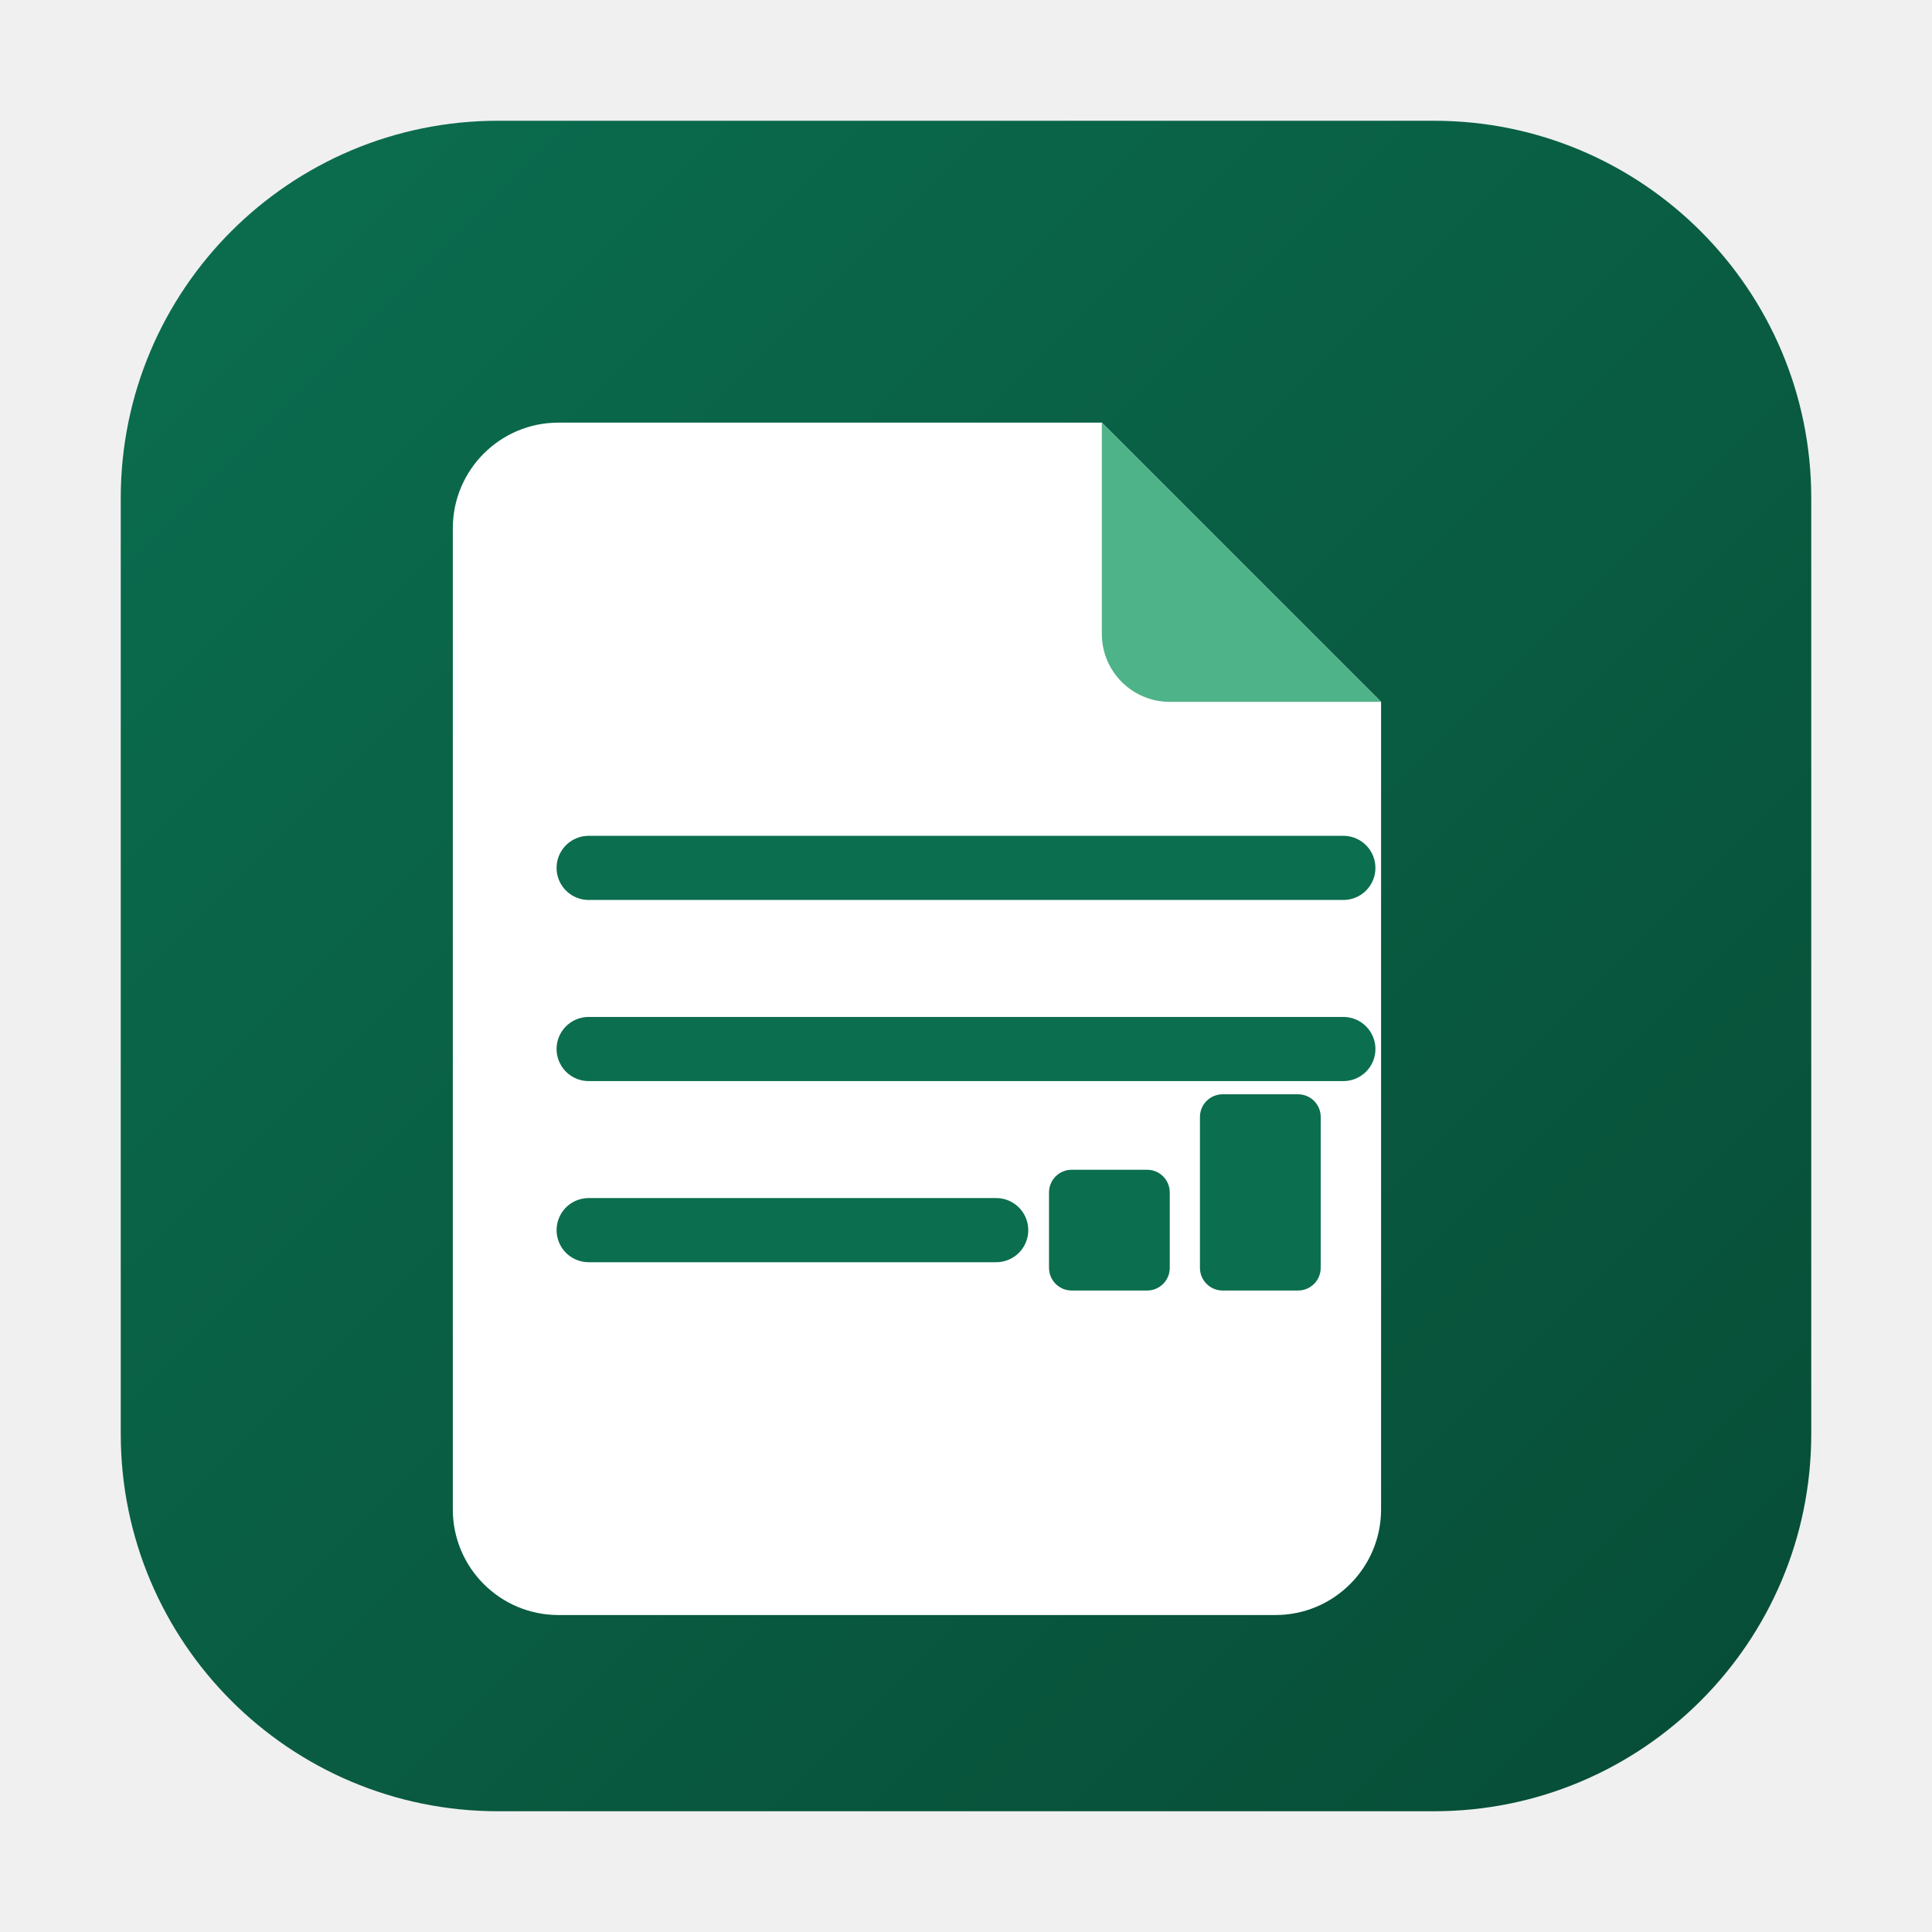
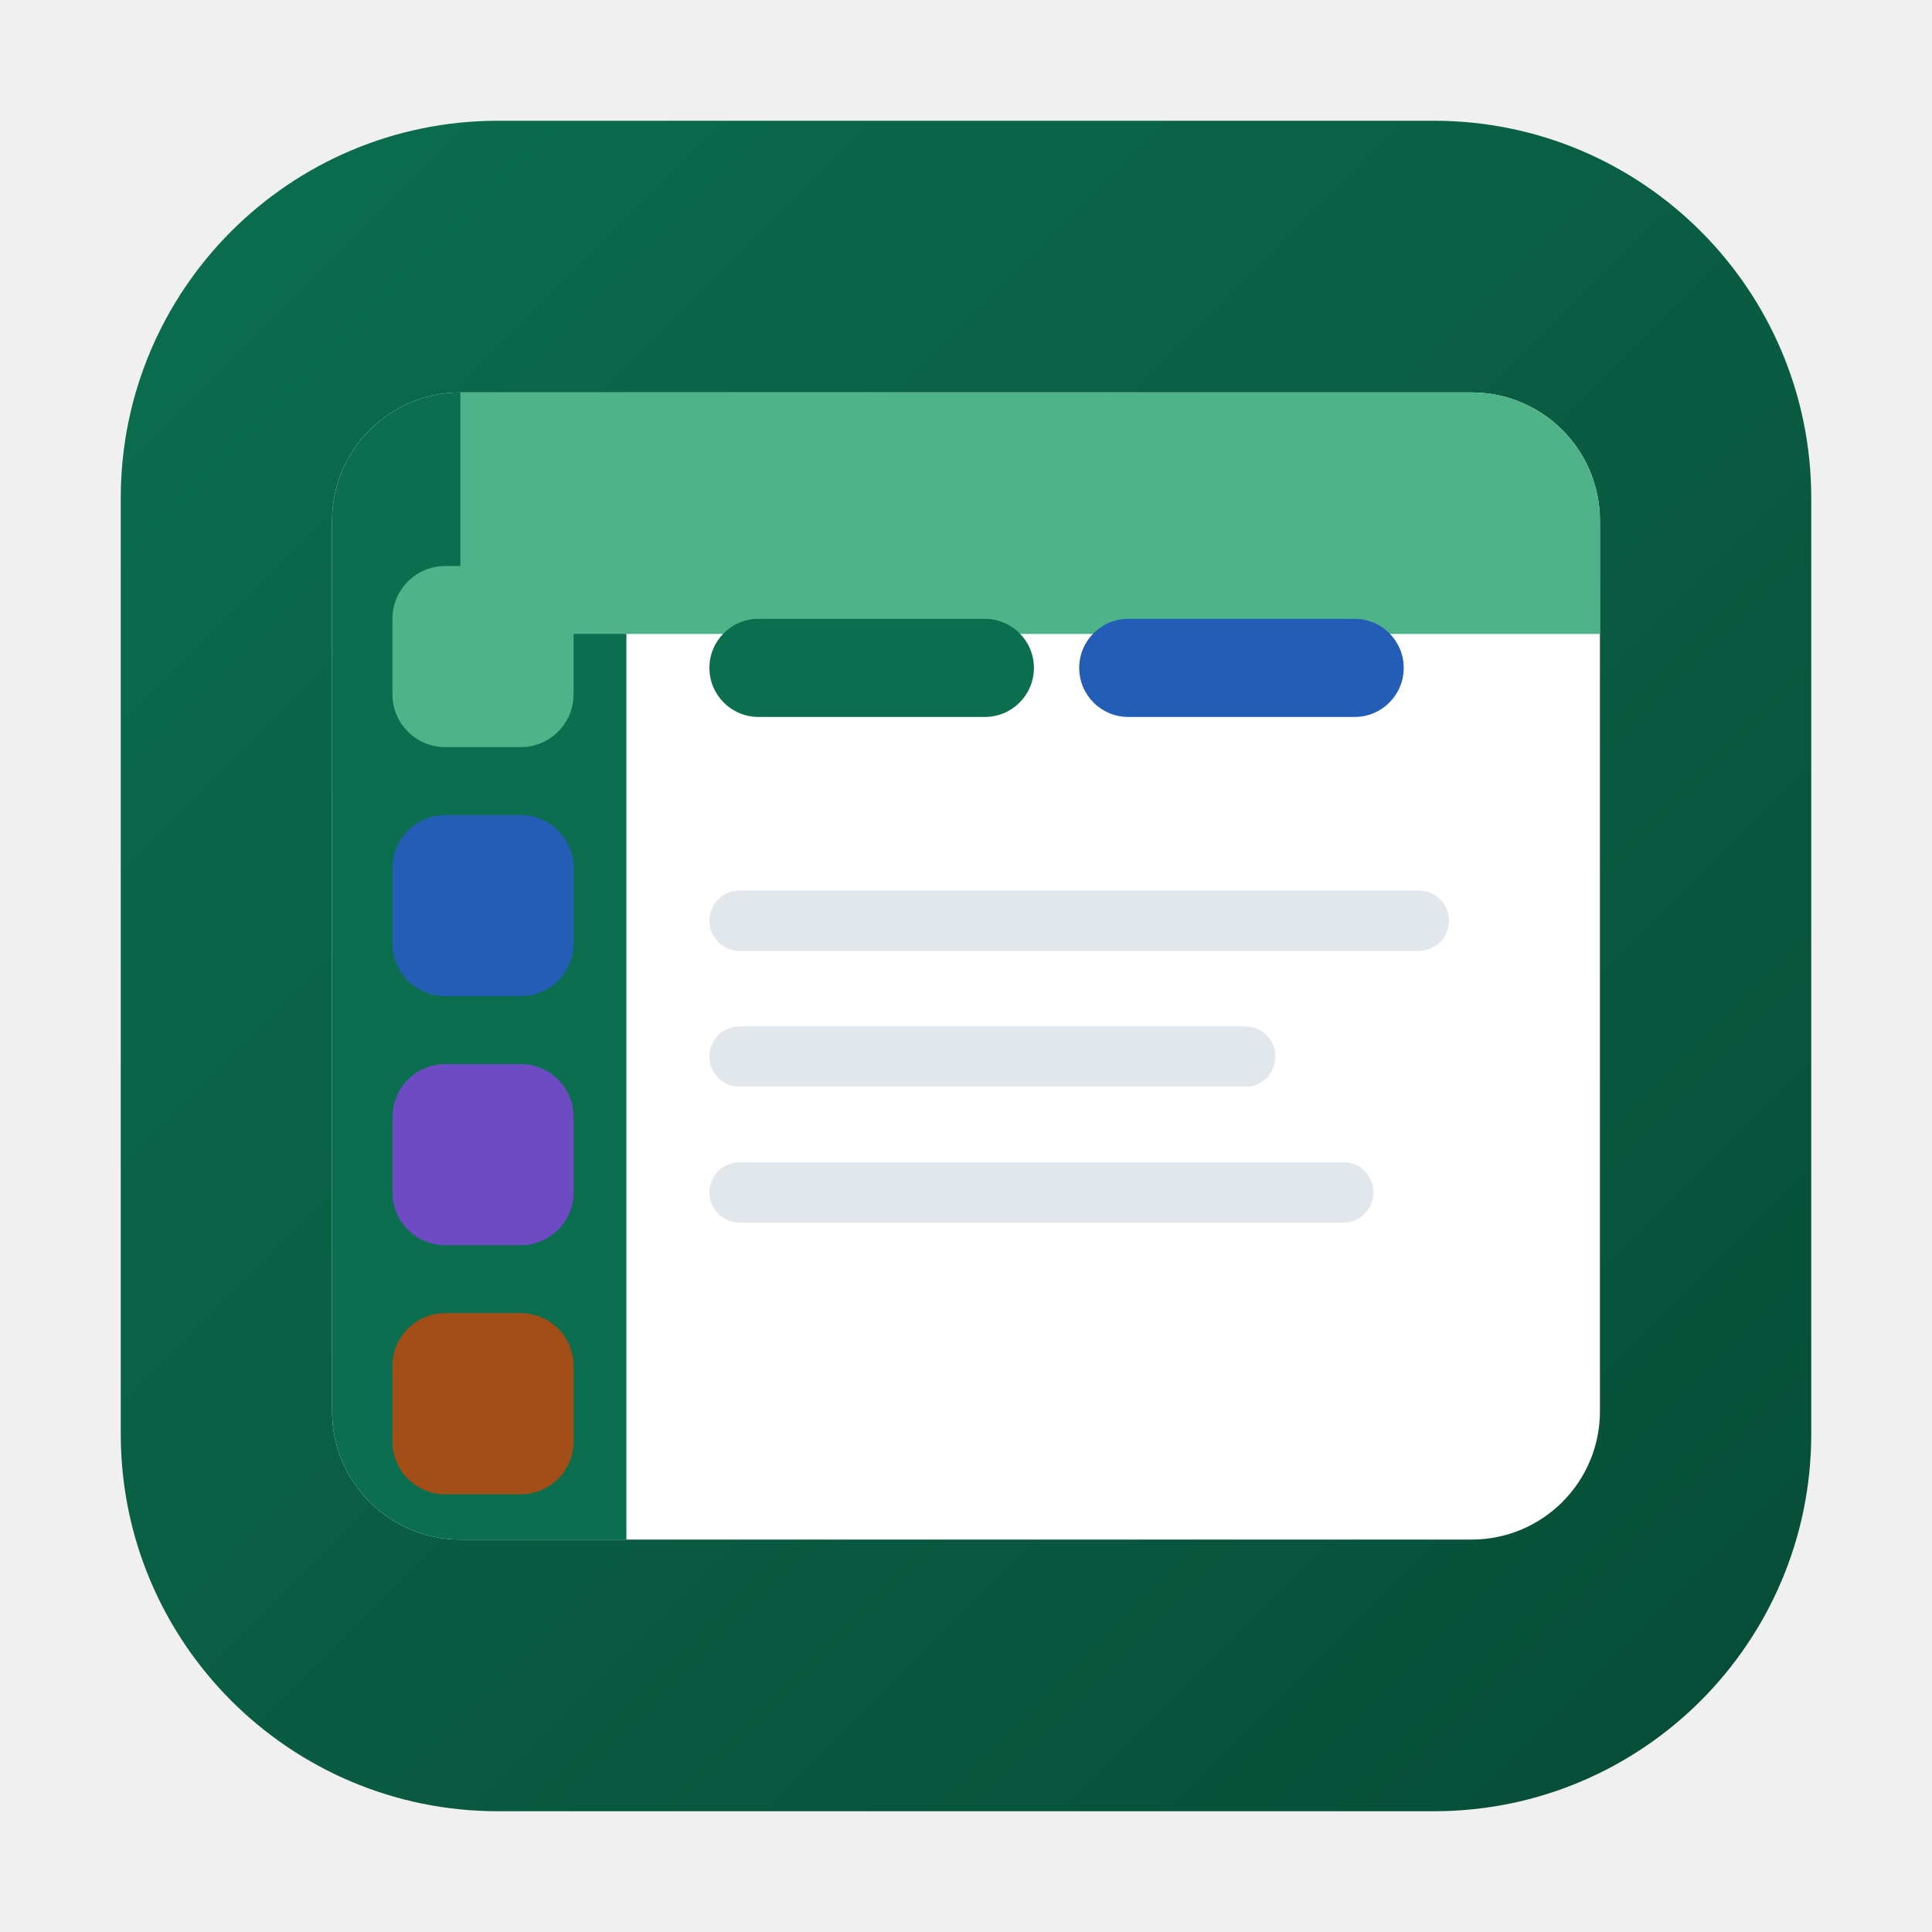
<svg xmlns="http://www.w3.org/2000/svg" viewBox="0 0 512 512" width="512" height="512">
  <defs>
-     <linearGradient id="g-office" x1="0" y1="0" x2="1" y2="1">
+     <linearGradient id="g" x1="0" y1="0" x2="1" y2="1">
      <stop offset="0" stop-color="#0B6E4F" />
      <stop offset="1" stop-color="#074C36" />
    </linearGradient>
  </defs>
-   <rect x="32" y="32" width="448" height="448" rx="100" fill="url(#g-office)" />
-   <path d="M148 112h144l74 74v214a28 28 0 0 1-28 28H148a28 28 0 0 1-28-28V140a28 28 0 0 1 28-28Z" fill="#fff" />
-   <path d="M292 112v56a18 18 0 0 0 18 18h56Z" fill="#4FB389" />
-   <path d="M156 230h200" stroke="#0B6E4F" stroke-width="17" stroke-linecap="round" />
-   <path d="M156 278h200" stroke="#0B6E4F" stroke-width="17" stroke-linecap="round" />
-   <path d="M156 326h108" stroke="#0B6E4F" stroke-width="17" stroke-linecap="round" />
-   <rect x="278" y="310" width="32" height="32" rx="6" fill="#0B6E4F" />
-   <rect x="318" y="290" width="32" height="52" rx="6" fill="#0B6E4F" />
+   <rect x="32" y="32" width="448" height="448" rx="100" fill="url(#g)" />
+   <rect x="88" y="104" width="336" height="304" rx="34" fill="#FFFFFF" />
+   <path d="M88 138a34 34 0 0 1 34-34h44v304h-44a34 34 0 0 1-34-34Z" fill="#0B6E4F" />
+   <path d="M122 104h268a34 34 0 0 1 34 34v30H122Z" fill="#4FB389" />
+   <rect x="188" y="164" width="86" height="26" rx="13" fill="#0B6E4F" />
+   <rect x="286" y="164" width="86" height="26" rx="13" fill="#245DB5" />
+   <rect x="104" y="150" width="48" height="48" rx="14" fill="#4FB389" />
+   <rect x="104" y="216" width="48" height="48" rx="14" fill="#245DB5" />
+   <rect x="104" y="282" width="48" height="48" rx="14" fill="#6D4BC3" />
+   <rect x="104" y="348" width="48" height="48" rx="14" fill="#A34E16" />
+   <rect x="188" y="236" width="196" height="16" rx="8" fill="#E2E7EC" />
+   <rect x="188" y="272" width="150" height="16" rx="8" fill="#E2E7EC" />
+   <rect x="188" y="308" width="176" height="16" rx="8" fill="#E2E7EC" />
</svg>
